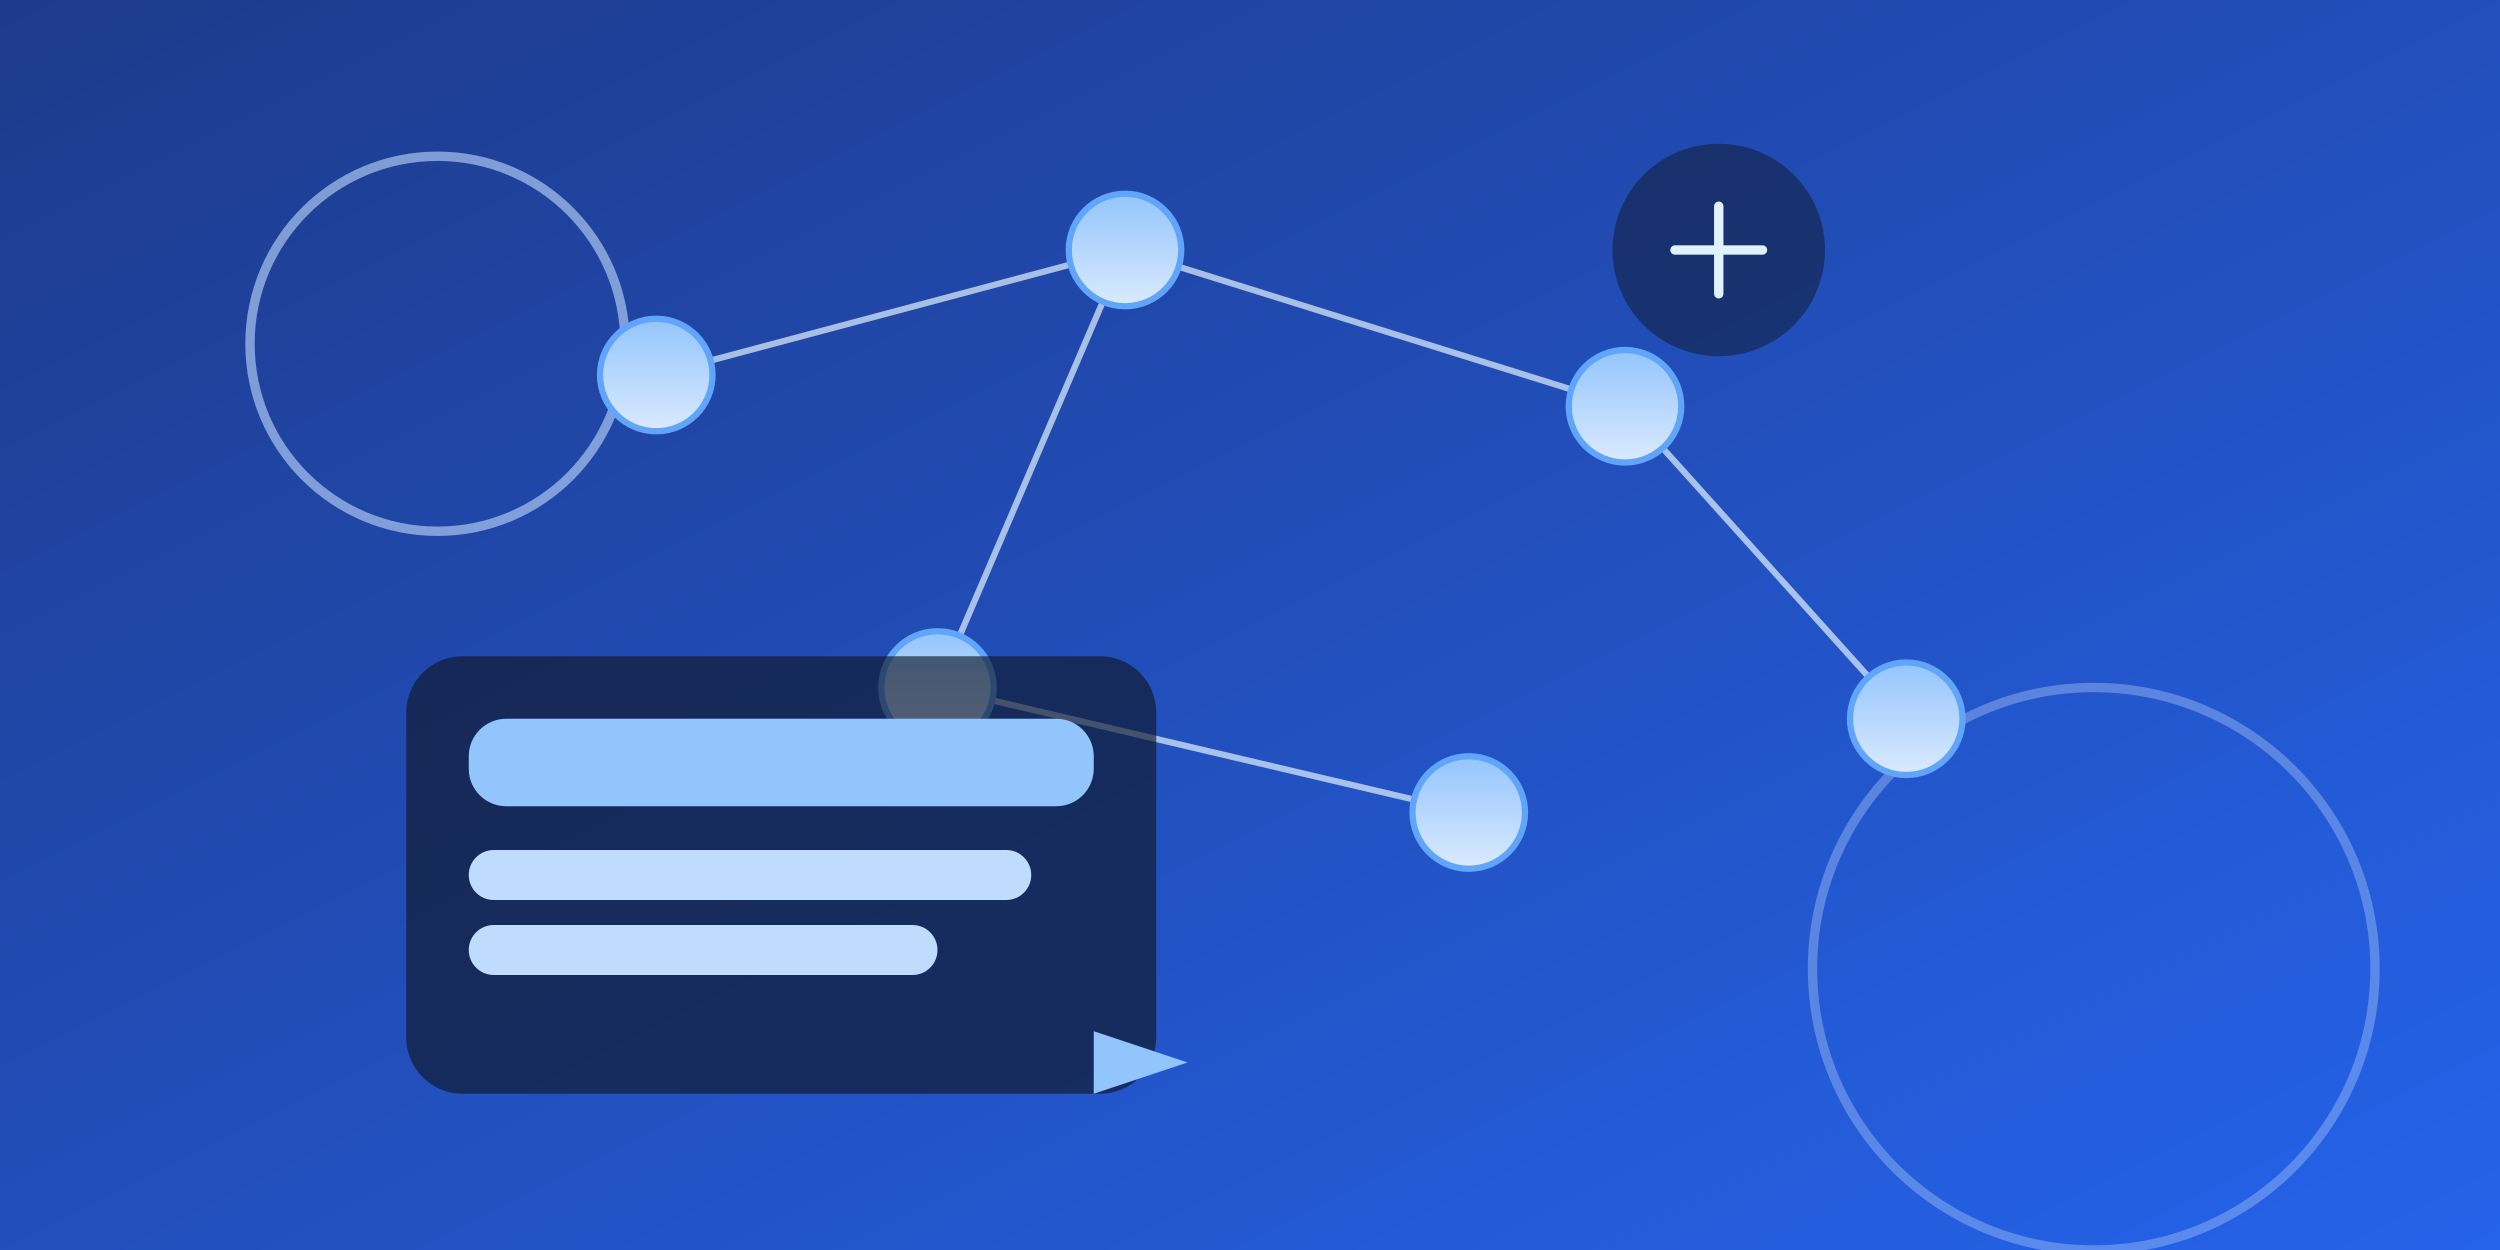
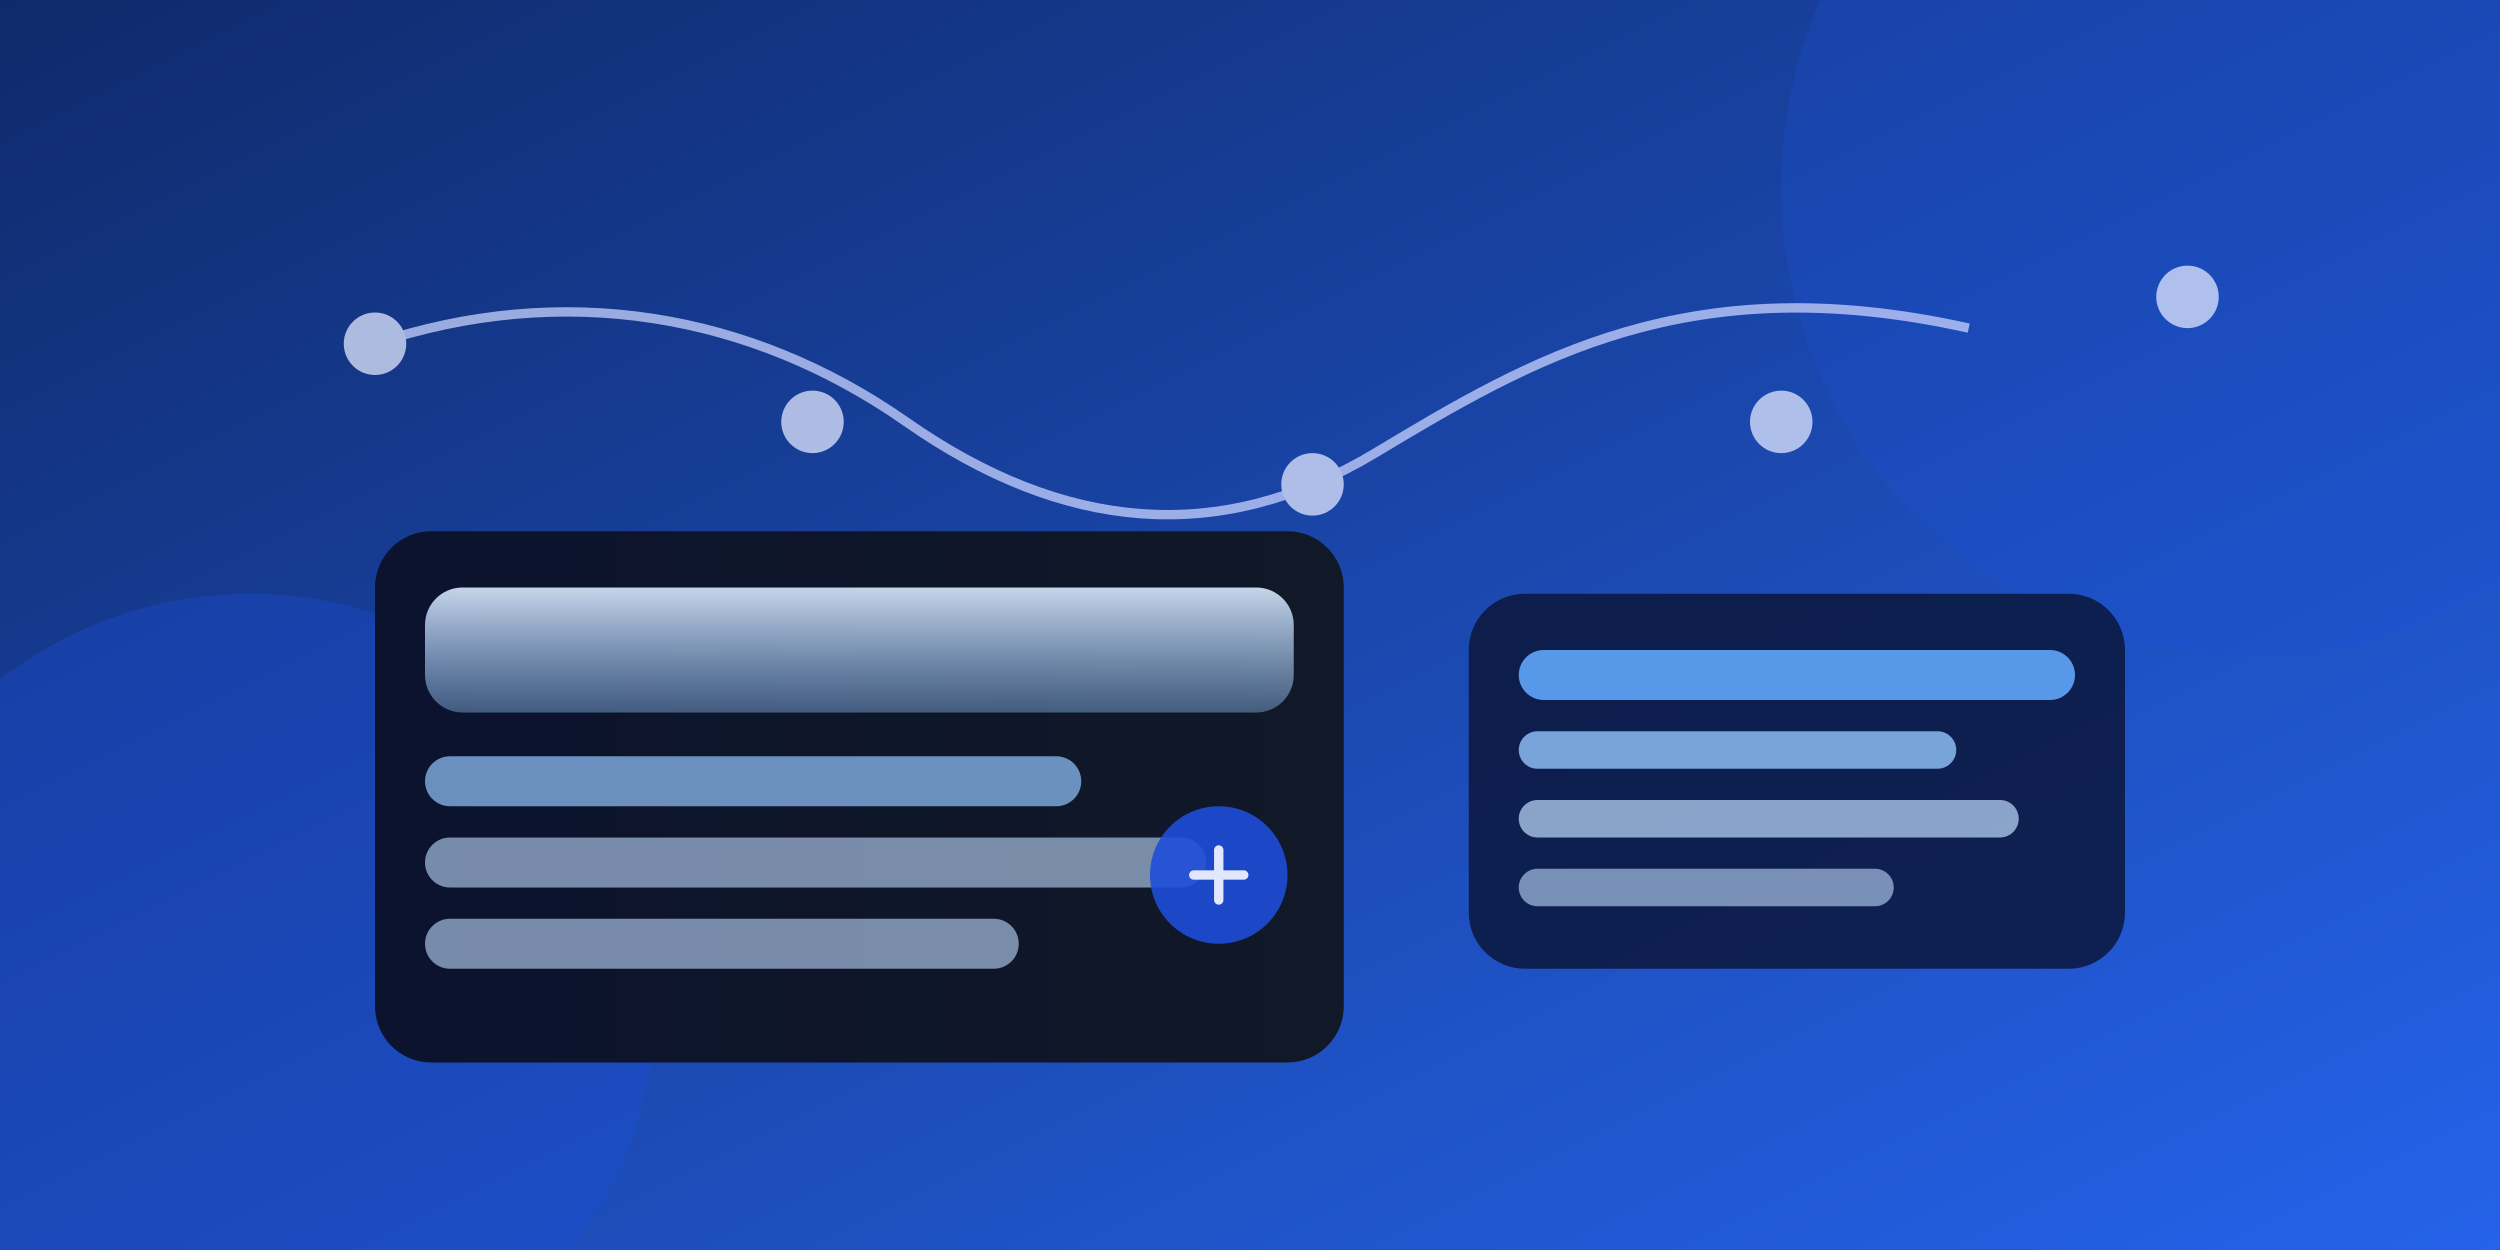
<svg xmlns="http://www.w3.org/2000/svg" width="800" height="400" viewBox="0 0 800 400">
  <defs>
    <linearGradient id="bg" x1="0" y1="0" x2="1" y2="1">
-       <stop offset="0" stop-color="#1e3a8a" />
+       <stop offset="0" stop-color="#0f2a6b" />
      <stop offset="1" stop-color="#2563eb" />
    </linearGradient>
-     <linearGradient id="node" x1="0" y1="0" x2="0" y2="1">
-       <stop offset="0" stop-color="#93c5fd" />
-       <stop offset="1" stop-color="#dbeafe" />
+     <linearGradient id="glass" x1="0" y1="0" x2="0" y2="1">
+       <stop offset="0" stop-color="#dbeafe" stop-opacity="0.9" />
+       <stop offset="1" stop-color="#93c5fd" stop-opacity="0.4" />
+     </linearGradient>
+     <linearGradient id="panel" x1="0" y1="0" x2="1" y2="0">
+       <stop offset="0" stop-color="#0b132e" />
+       <stop offset="1" stop-color="#111827" />
    </linearGradient>
  </defs>
  <rect width="800" height="400" fill="url(#bg)" />
-   <circle cx="140" cy="110" r="60" fill="none" stroke="#bfdbfe" stroke-width="3" opacity="0.6" />
-   <circle cx="670" cy="310" r="90" fill="none" stroke="#bfdbfe" stroke-width="3" opacity="0.35" />
-   <g stroke="#e0f2fe" stroke-width="2" opacity="0.7">
-     <line x1="210" y1="120" x2="360" y2="80" />
-     <line x1="360" y1="80" x2="520" y2="130" />
-     <line x1="520" y1="130" x2="610" y2="230" />
-     <line x1="360" y1="80" x2="300" y2="220" />
-     <line x1="300" y1="220" x2="470" y2="260" />
+   <circle cx="80" cy="320" r="130" fill="#1d4ed8" opacity="0.35" />
+   <circle cx="720" cy="60" r="150" fill="#1d4ed8" opacity="0.25" />
+   <g opacity="0.75">
+     <path d="M120 110c60-20 120-10 170 25s100 40 150 10 100-60 190-40" fill="none" stroke="#c7d2fe" stroke-width="3" />
+     <circle cx="120" cy="110" r="10" fill="#e0e7ff" />
+     <circle cx="260" cy="135" r="10" fill="#e0e7ff" />
+     <circle cx="420" cy="155" r="10" fill="#e0e7ff" />
+     <circle cx="570" cy="135" r="10" fill="#e0e7ff" />
+     <circle cx="700" cy="95" r="10" fill="#e0e7ff" />
  </g>
-   <g fill="url(#node)" stroke="#60a5fa" stroke-width="2">
-     <circle cx="210" cy="120" r="18" />
-     <circle cx="360" cy="80" r="18" />
-     <circle cx="520" cy="130" r="18" />
-     <circle cx="610" cy="230" r="18" />
-     <circle cx="300" cy="220" r="18" />
-     <circle cx="470" cy="260" r="18" />
+   <g transform="translate(120 170)">
+     <rect width="310" height="170" rx="18" fill="url(#panel)" />
+     <rect x="16" y="18" width="278" height="40" rx="12" fill="url(#glass)" />
+     <rect x="16" y="72" width="210" height="16" rx="8" fill="#93c5fd" opacity="0.7" />
+     <rect x="16" y="98" width="250" height="16" rx="8" fill="#bfdbfe" opacity="0.6" />
+     <rect x="16" y="124" width="190" height="16" rx="8" fill="#bfdbfe" opacity="0.6" />
+     <circle cx="270" cy="110" r="22" fill="#1d4ed8" opacity="0.9" />
+     <path d="M262 110h16m-8-8v16" stroke="#e0e7ff" stroke-width="3" stroke-linecap="round" />
  </g>
-   <rect x="130" y="210" width="240" height="140" rx="18" fill="#0f172a" opacity="0.65" />
-   <rect x="150" y="230" width="200" height="28" rx="12" fill="#93c5fd" />
-   <rect x="150" y="272" width="180" height="16" rx="8" fill="#bfdbfe" />
-   <rect x="150" y="296" width="150" height="16" rx="8" fill="#bfdbfe" />
-   <path d="M350 330l30 10-30 10v-20z" fill="#93c5fd" />
-   <circle cx="550" cy="80" r="34" fill="#0f172a" opacity="0.5" />
-   <path d="M536 80h28m-14-14v28" stroke="#e0f2fe" stroke-width="3" stroke-linecap="round" />
+   <g transform="translate(470 190)">
+     <rect width="210" height="120" rx="18" fill="#0b163b" opacity="0.85" />
+     <rect x="16" y="18" width="178" height="16" rx="8" fill="#60a5fa" opacity="0.9" />
+     <rect x="16" y="44" width="140" height="12" rx="6" fill="#93c5fd" opacity="0.8" />
+     <rect x="16" y="66" width="160" height="12" rx="6" fill="#bfdbfe" opacity="0.7" />
+     <rect x="16" y="88" width="120" height="12" rx="6" fill="#bfdbfe" opacity="0.6" />
+   </g>
</svg>
